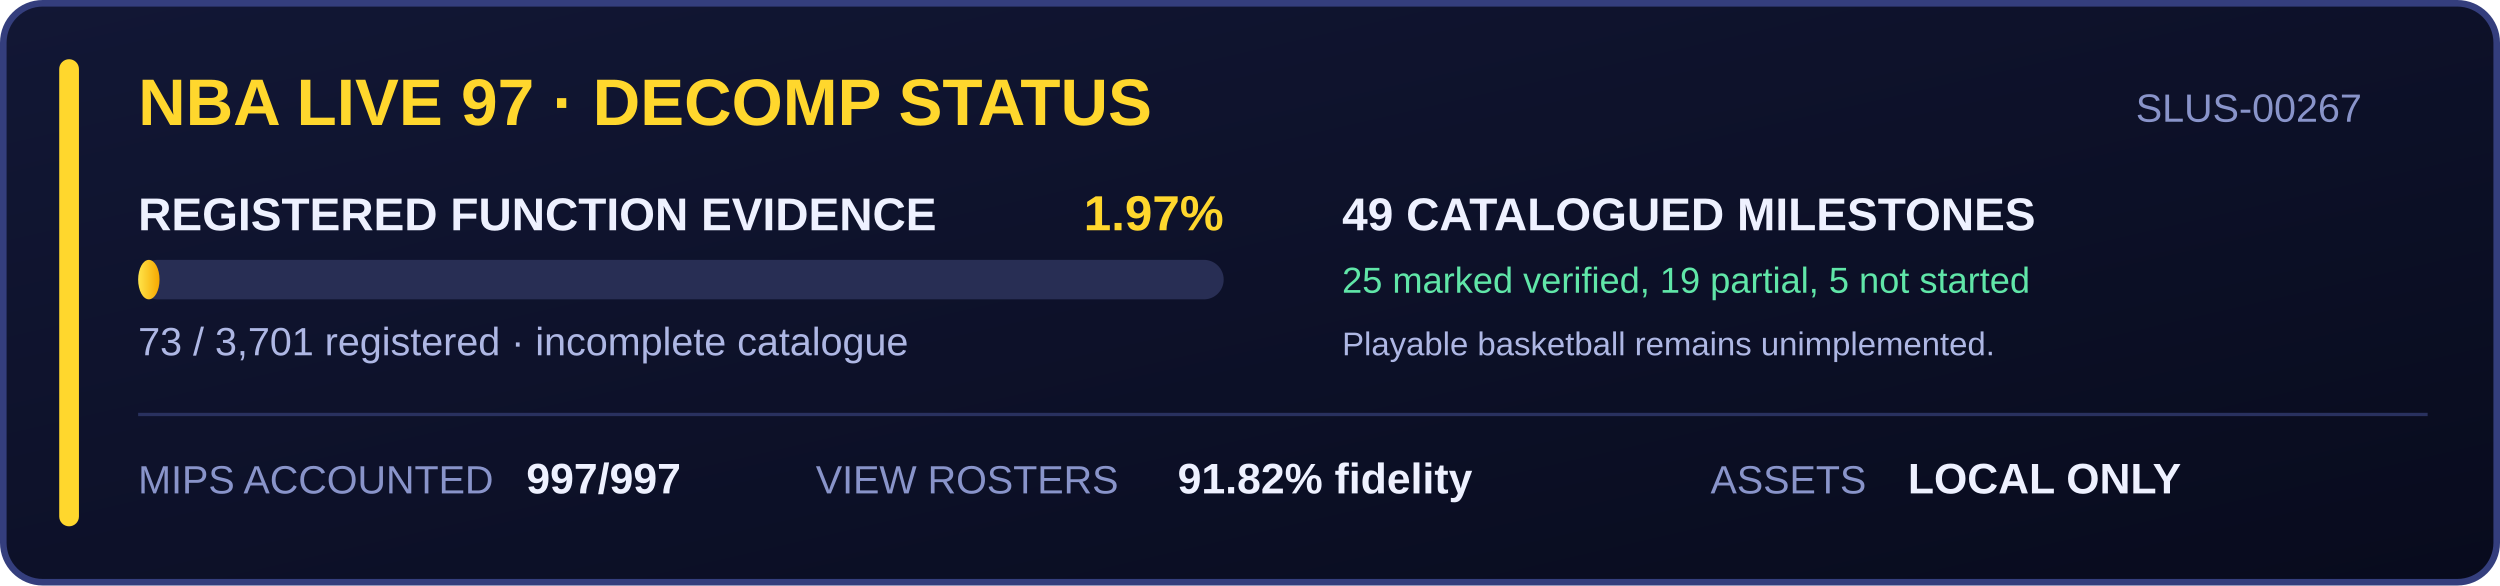
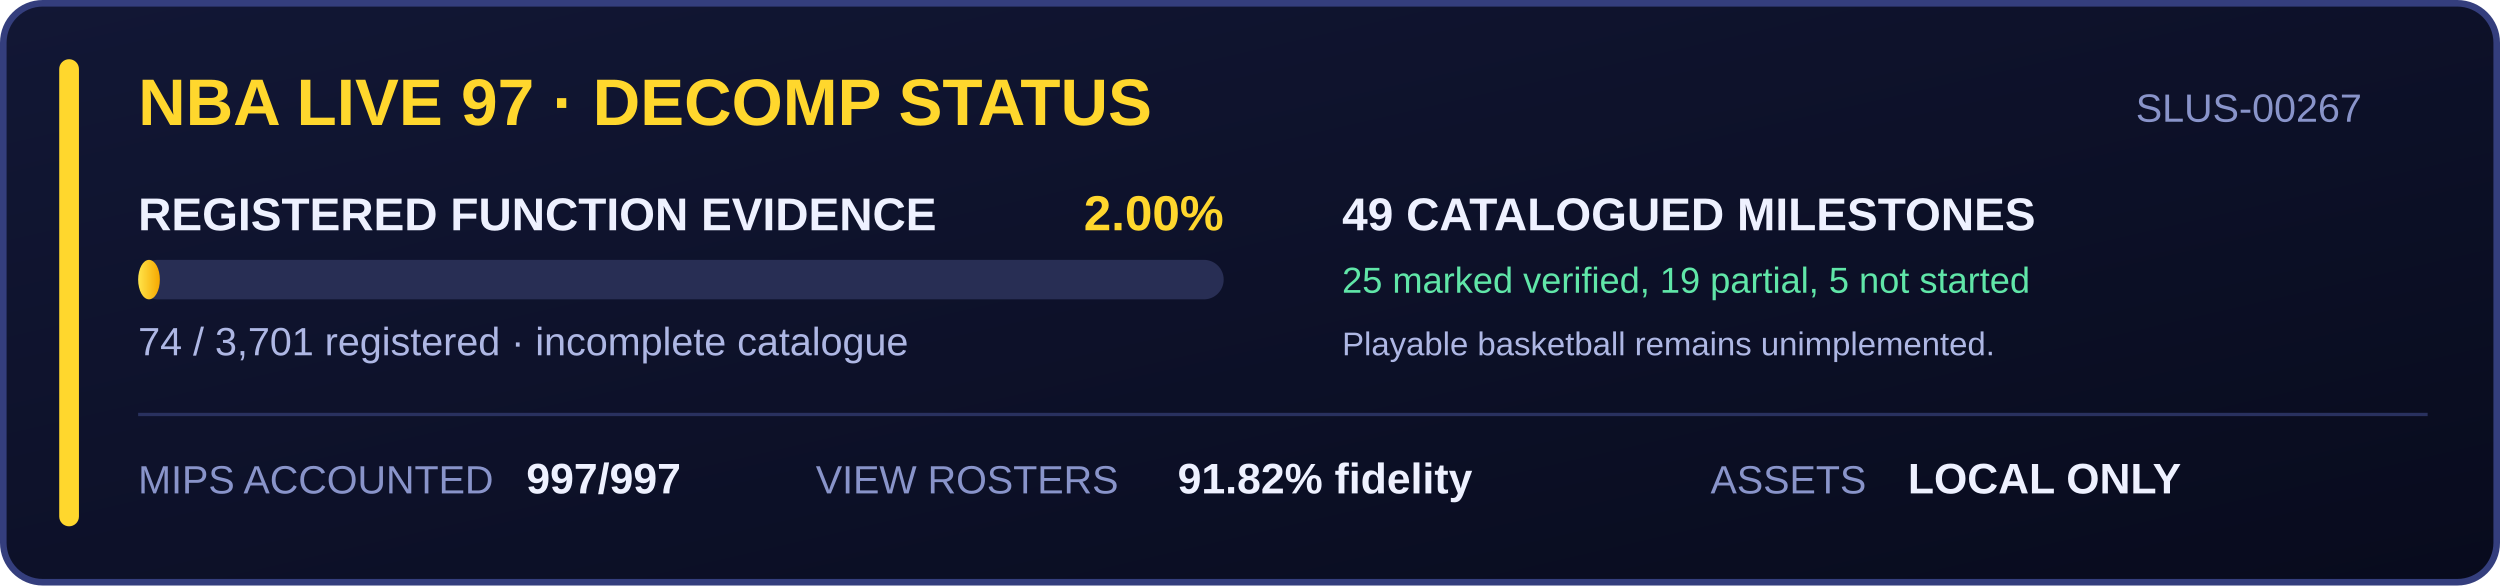
<svg xmlns="http://www.w3.org/2000/svg" width="760" height="178" viewBox="0 0 760 178" role="img" aria-labelledby="title desc">
  <defs>
    <linearGradient id="panel" x1="0" y1="0" x2="1" y2="1">
      <stop stop-color="#121735" />
      <stop offset="1" stop-color="#080b1d" />
    </linearGradient>
    <linearGradient id="gold" x1="0" y1="0" x2="1" y2="0">
      <stop stop-color="#ffe44a" />
      <stop offset="1" stop-color="#f6a800" />
    </linearGradient>
  </defs>
  <rect x="1" y="1" width="758" height="176" rx="12" fill="url(#panel)" stroke="#343e7d" stroke-width="2" />
  <rect x="18" y="18" width="6" height="142" rx="3" fill="#ffd72d" />
  <g font-family="Segoe UI, Arial, sans-serif">
    <text x="42" y="38" fill="#ffd72d" font-size="20" font-weight="700">NBA LIVE 97 · DECOMP STATUS</text>
    <text x="718" y="37" fill="#8994ca" font-size="12" text-anchor="end">SLUS-00267</text>
    <text x="42" y="70" fill="#eef1ff" font-size="14" font-weight="600">REGISTERED FUNCTION EVIDENCE</text>
-     <text x="372" y="70" fill="#ffd72d" font-size="15" font-weight="700" text-anchor="end">1.97%</text>
+     <text x="372" y="70" fill="#ffd72d" font-size="15" font-weight="700" text-anchor="end">2.00%</text>
    <rect x="42" y="79" width="330" height="12" rx="6" fill="#282e54" />
-     <rect x="42" y="79" width="6.5" height="12" rx="6" fill="url(#gold)" />
-     <text x="42" y="108" fill="#aeb7e4" font-size="12">73 / 3,701 registered · incomplete catalogue</text>
+     <rect x="42" y="79" width="6.6" height="12" rx="6" fill="url(#gold)" />
+     <text x="42" y="108" fill="#aeb7e4" font-size="12">74 / 3,701 registered · incomplete catalogue</text>
    <text x="408" y="70" fill="#eef1ff" font-size="14" font-weight="600">49 CATALOGUED MILESTONES</text>
    <text x="408" y="89" fill="#60e6a8" font-size="11">25 marked verified, 19 partial, 5 not started</text>
    <text x="408" y="108" fill="#aeb7e4" font-size="10">Playable basketball remains unimplemented.</text>
    <line x1="42" y1="126" x2="738" y2="126" stroke="#29315f" />
    <text x="42" y="150" fill="#8994ca" font-size="12">MIPS ACCOUNTED</text>
    <text x="160" y="150" fill="#eef1ff" font-size="13" font-weight="700">997/997</text>
    <text x="248" y="150" fill="#8994ca" font-size="12">VIEW ROSTERS</text>
    <text x="358" y="150" fill="#eef1ff" font-size="13" font-weight="700">91.82% fidelity</text>
    <text x="520" y="150" fill="#8994ca" font-size="12">ASSETS</text>
    <text x="580" y="150" fill="#eef1ff" font-size="13" font-weight="700">LOCAL ONLY</text>
  </g>
</svg>
